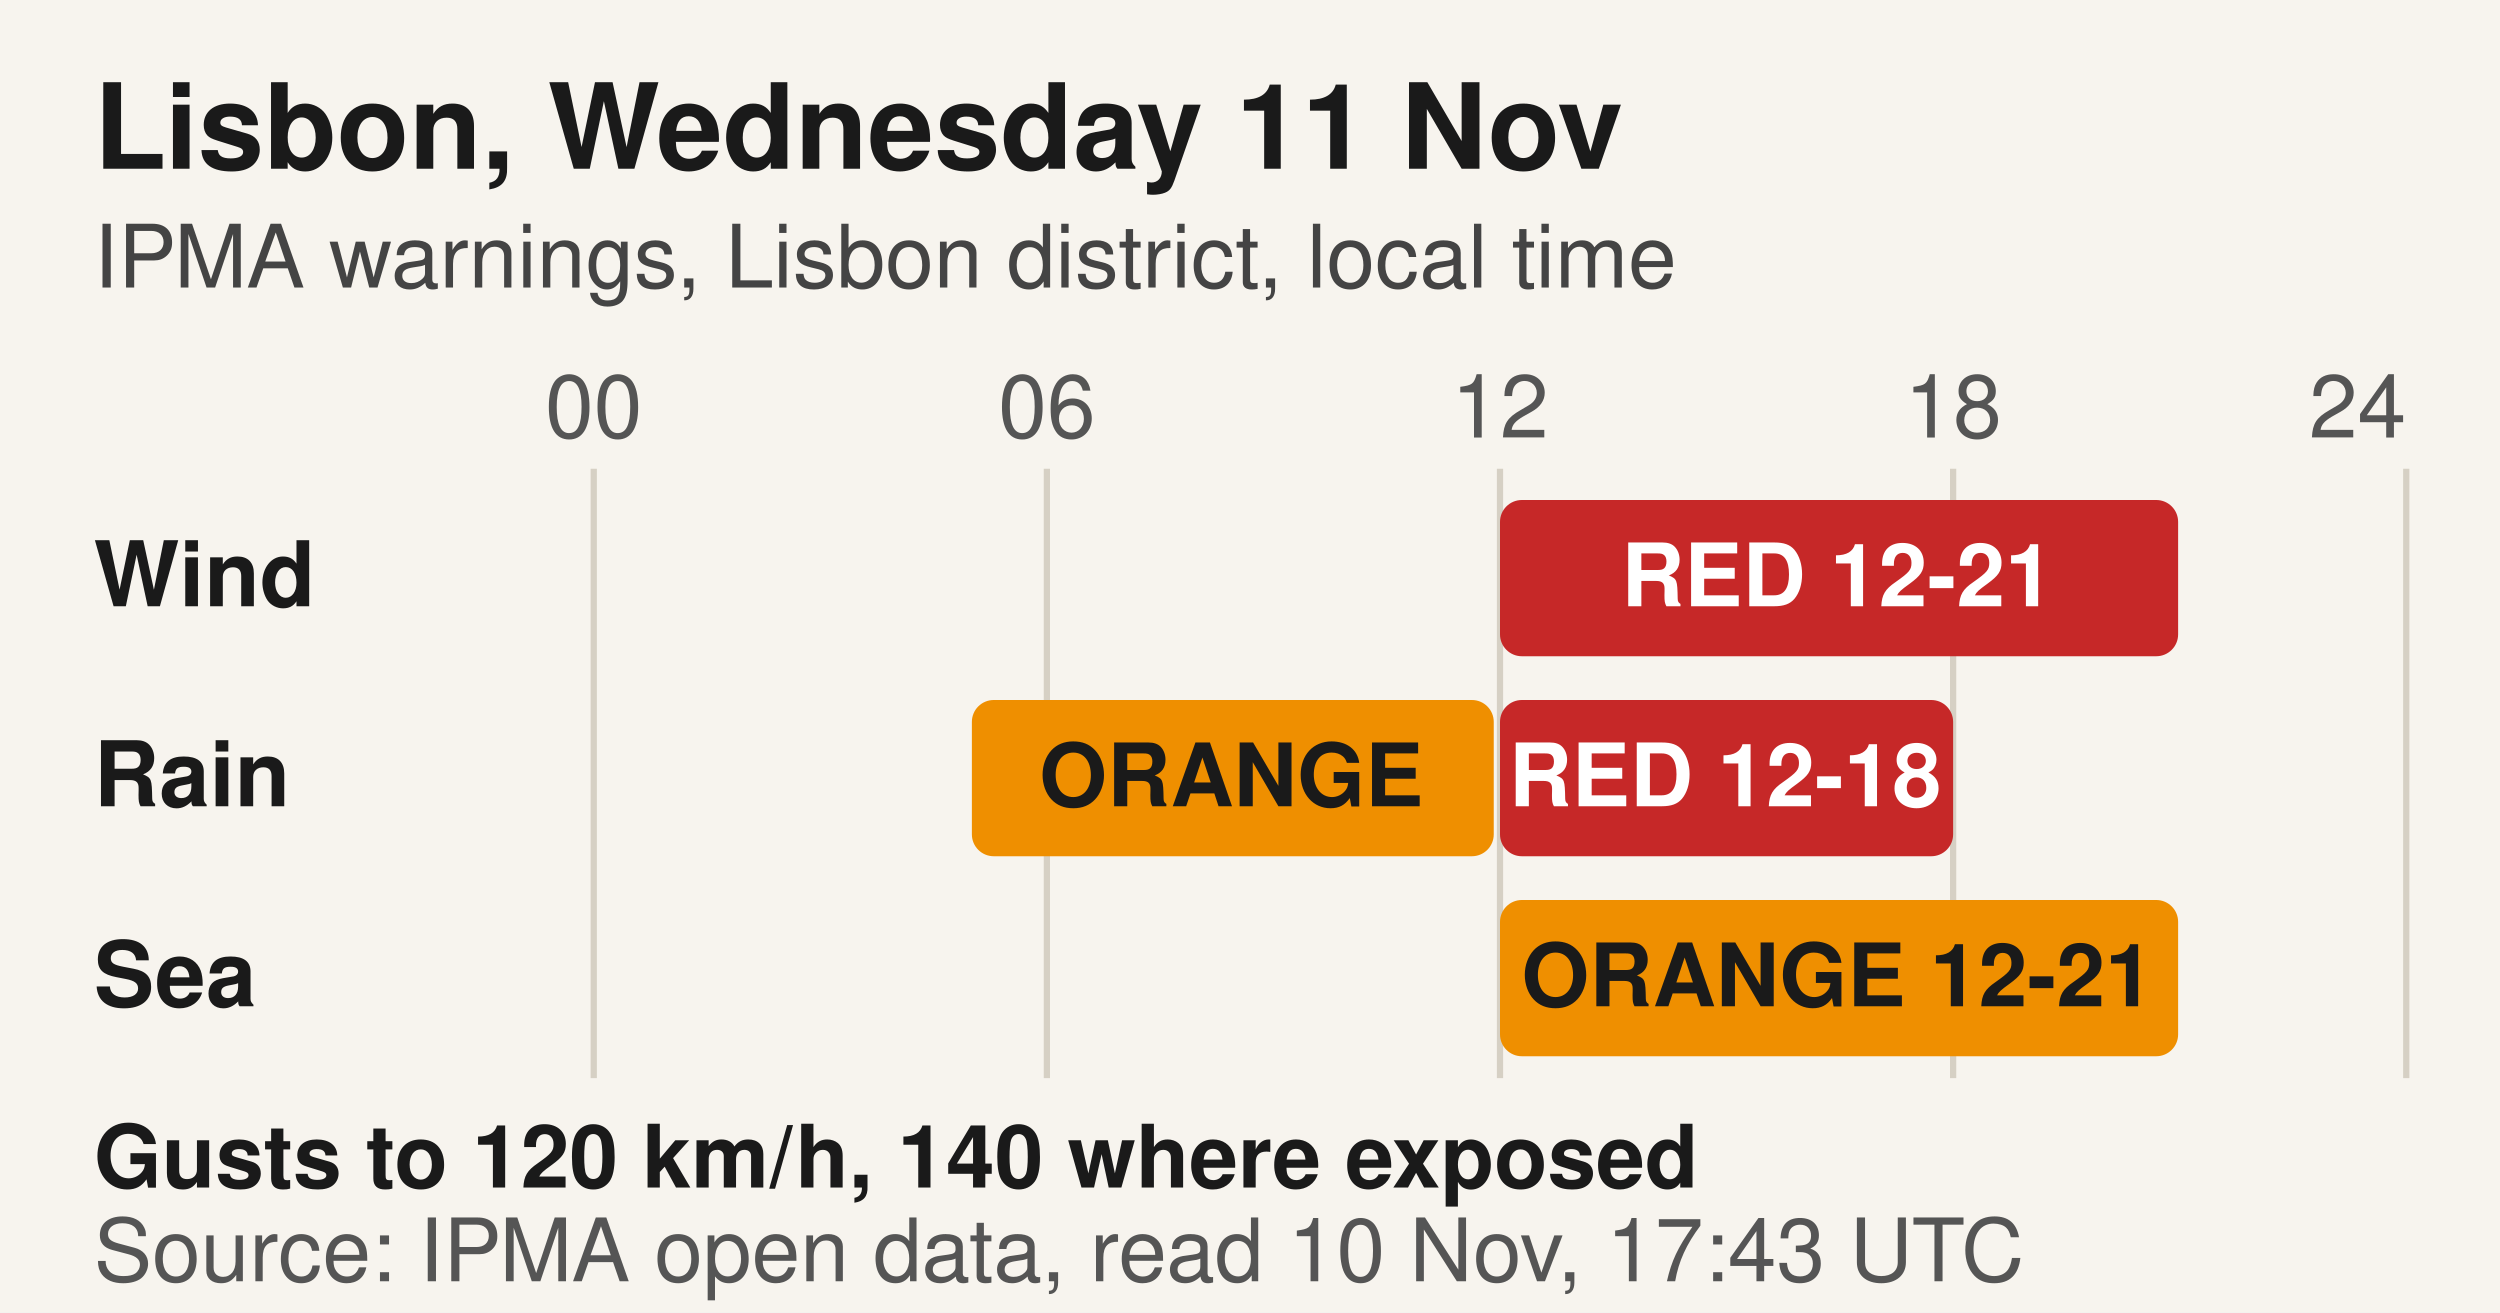
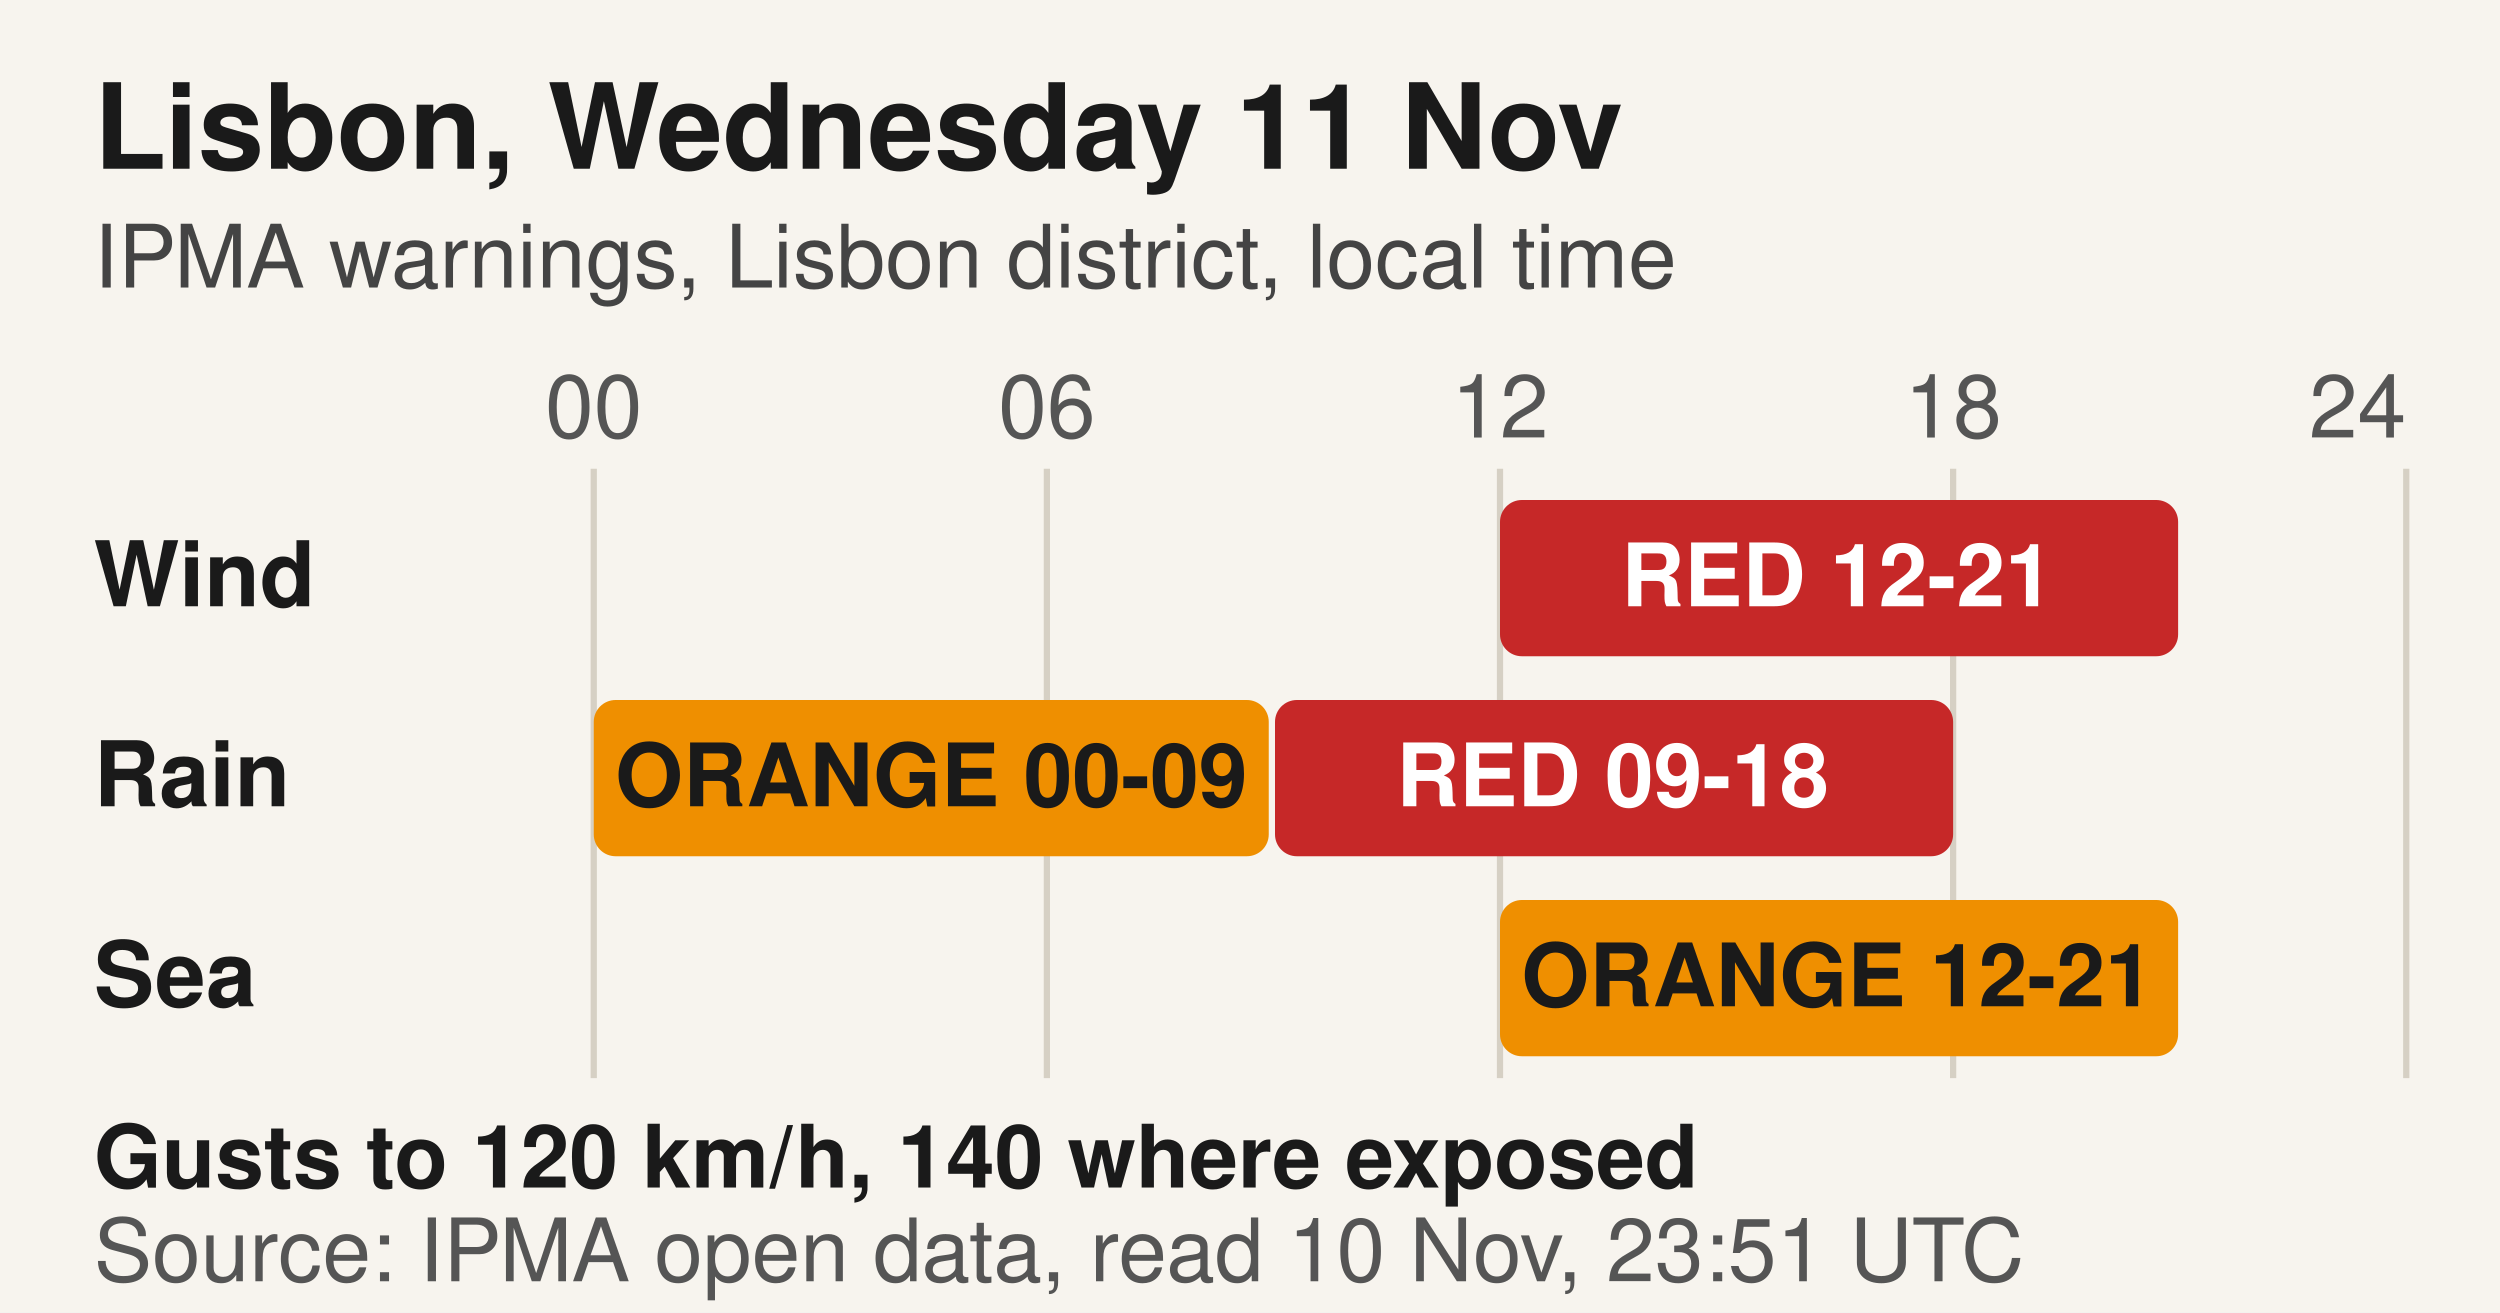
<svg xmlns="http://www.w3.org/2000/svg" viewBox="0 0 800 420" width="800" height="420" role="img" aria-labelledby="t d">
  <rect width="800" height="420" fill="#f7f4ee" />
  <g font-family="Helvetica, Arial, sans-serif">
    <text x="30" y="54" font-size="38" font-weight="700" fill="#1a1a1a">Lisbon, Wednesday 11 Nov</text>
    <text x="30" y="92" font-size="28" fill="#444">IPMA warnings, Lisbon district, local time</text>
    <g font-size="28" fill="#555" text-anchor="middle">
      <text x="190" y="140">00</text>
      <text x="335" y="140">06</text>
      <text x="480" y="140">12</text>
      <text x="625" y="140">18</text>
      <text x="770" y="140" text-anchor="end">24</text>
    </g>
    <g stroke="#d6d0c4" stroke-width="2">
      <line x1="190" y1="150" x2="190" y2="345" />
      <line x1="335" y1="150" x2="335" y2="345" />
      <line x1="480" y1="150" x2="480" y2="345" />
      <line x1="625" y1="150" x2="625" y2="345" />
      <line x1="770" y1="150" x2="770" y2="345" />
    </g>
    <text x="30" y="194" font-size="29" font-weight="700" fill="#1a1a1a">Wind</text>
    <rect x="480" y="160" width="217" height="50" rx="7" fill="#c62828" />
    <text x="588" y="194" text-anchor="middle" font-size="28" font-weight="700" fill="#fff">RED 12-21</text>
    <text x="30" y="258" font-size="29" font-weight="700" fill="#1a1a1a">Rain</text>
-     <rect x="311" y="224" width="167" height="50" rx="7" fill="#ef8f00" />
-     <text x="394" y="258" text-anchor="middle" font-size="28" font-weight="700" fill="#1a1a1a">ORANGE</text>
-     <rect x="480" y="224" width="145" height="50" rx="7" fill="#c62828" />
-     <text x="552" y="258" text-anchor="middle" font-size="28" font-weight="700" fill="#fff">RED 12-18</text>
+     <rect x="190" y="224" width="216" height="50" rx="7" fill="#ef8f00" />
+     <text x="298" y="258" text-anchor="middle" font-size="28" font-weight="700" fill="#1a1a1a">ORANGE 00-09</text>
+     <rect x="408" y="224" width="217" height="50" rx="7" fill="#c62828" />
+     <text x="516" y="258" text-anchor="middle" font-size="28" font-weight="700" fill="#fff">RED 09-18</text>
    <text x="30" y="322" font-size="29" font-weight="700" fill="#1a1a1a">Sea</text>
    <rect x="480" y="288" width="217" height="50" rx="7" fill="#ef8f00" />
    <text x="588" y="322" text-anchor="middle" font-size="28" font-weight="700" fill="#1a1a1a">ORANGE 12-21</text>
    <text x="30" y="380" font-size="28" font-weight="700" fill="#1a1a1a">Gusts to 120 km/h, 140 where exposed</text>
-     <text x="30" y="410" font-size="28" fill="#555">Source: IPMA open data, read 10 Nov, 17:43 UTC</text>
+     <text x="30" y="410" font-size="28" fill="#555">Source: IPMA open data, read 10 Nov, 23:51 UTC</text>
  </g>
</svg>
